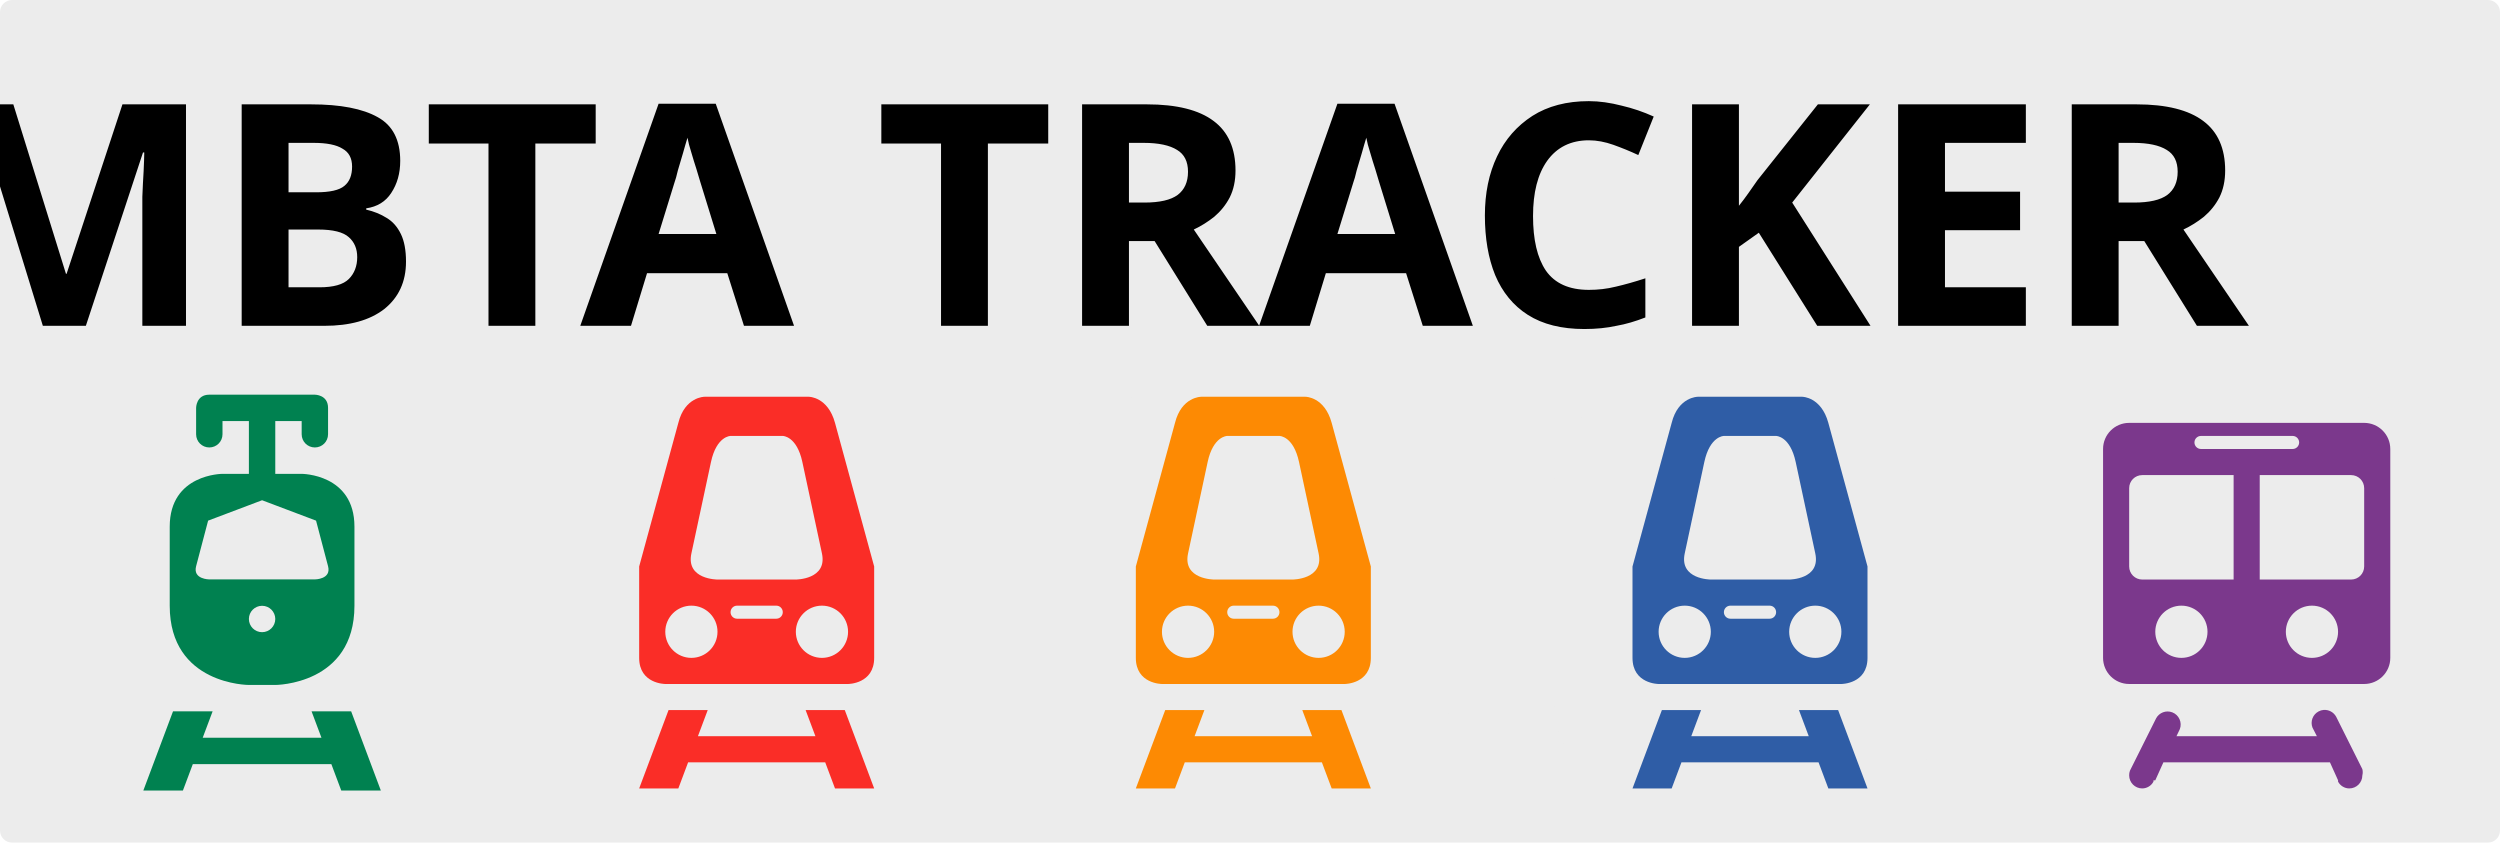
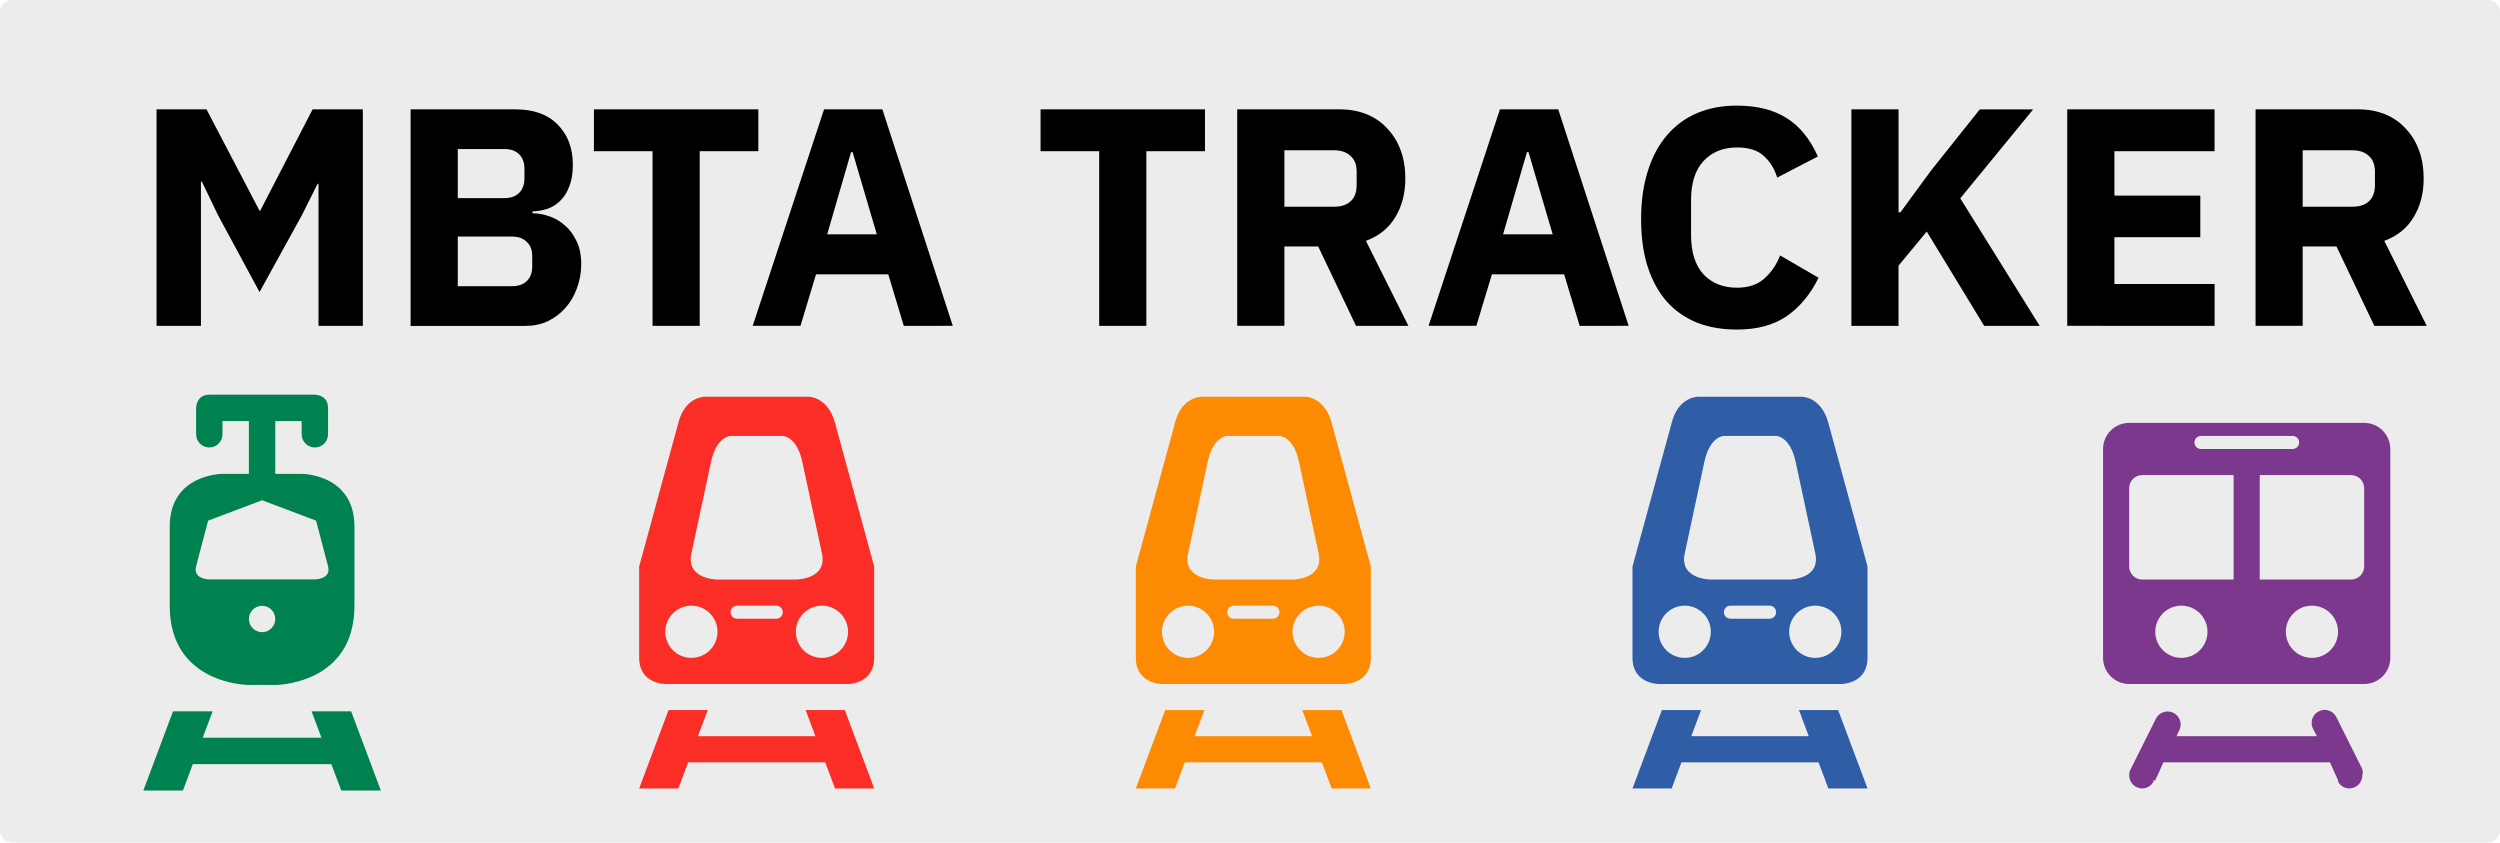
<svg xmlns="http://www.w3.org/2000/svg" width="230" height="77.519" viewBox="0 0 60.854 20.51" version="1.1" id="svg1" xml:space="preserve">
  <defs id="defs1" />
  <g id="layer1" transform="translate(0,0.2939818)">
    <rect style="fill:#ececec;fill-opacity:1;stroke:none;stroke-width:9.421" id="rect2-1" width="60.854" height="20.51" x="0" y="-0.294" ry="0.294" />
-     <text xml:space="preserve" style="font-weight:bold;font-size:7.55px;line-height:6.795px;font-family:'IBM Plex Sans';-inkscape-font-specification:'IBM Plex Sans Bold';text-align:center;text-decoration-color:#000000;writing-mode:lr-tb;direction:ltr;text-anchor:middle;opacity:1;fill:#000000;stroke-width:0.148" x="31.321" y="7.638" id="text1">
-       <tspan id="tspan1" style="font-size:7.55px;line-height:6.795px;fill:#000000;stroke-width:0.148" x="31.321" y="7.638">MBTA TRACKER</tspan>
-     </text>
+     <path d="M 7.753,4.18 H 7.73 L 7.345,4.95 6.318,6.815 5.314,4.957 4.914,4.127 H 4.891 V 7.638 H 3.811 V 2.368 h 1.216 l 1.291,2.469 h 0.015 L 7.609,2.368 H 8.832 V 7.638 H 7.753 Z m 2.242,-1.812 h 2.56 q 0.657,0 1.019,0.37 0.37,0.37 0.37,0.982 0,0.302 -0.083,0.513 -0.075,0.211 -0.211,0.347 -0.128,0.136 -0.31,0.204 -0.174,0.06 -0.378,0.068 v 0.045 q 0.189,0 0.393,0.068 0.211,0.068 0.385,0.219 0.174,0.143 0.287,0.378 0.121,0.234 0.121,0.574 0,0.31 -0.106,0.589 -0.098,0.272 -0.279,0.476 -0.181,0.204 -0.43,0.325 -0.249,0.113 -0.544,0.113 H 9.995 Z m 1.148,4.304 h 1.321 q 0.227,0 0.355,-0.121 Q 12.955,6.422 12.955,6.196 V 5.939 q 0,-0.227 -0.136,-0.347 -0.128,-0.128 -0.355,-0.128 h -1.321 z m 0,-2.144 h 1.14 q 0.227,0 0.355,-0.128 0.128,-0.128 0.128,-0.355 V 3.817 q 0,-0.227 -0.128,-0.355 Q 12.509,3.334 12.283,3.334 H 11.143 Z M 17.032,3.387 V 7.638 H 15.884 V 3.387 H 14.457 V 2.368 h 4.002 V 3.387 Z M 22,7.638 21.622,6.384 H 19.863 l -0.378,1.253 h -1.163 l 1.737,-5.27 h 1.419 l 1.714,5.27 z M 20.754,3.409 h -0.038 l -0.581,2.001 h 1.208 z m 7.15,-0.023 V 7.638 H 26.756 V 3.387 H 25.329 V 2.368 h 4.002 v 1.019 z m 3.36,4.251 H 30.116 V 2.368 h 2.499 q 0.362,0 0.657,0.121 0.294,0.121 0.498,0.347 0.211,0.219 0.325,0.529 0.113,0.31 0.113,0.687 0,0.536 -0.242,0.936 -0.234,0.4 -0.717,0.581 l 1.034,2.069 H 33.008 L 32.087,5.705 H 31.264 Z M 32.472,4.738 q 0.257,0 0.4,-0.128 0.151,-0.136 0.151,-0.393 V 3.885 q 0,-0.257 -0.151,-0.385 -0.143,-0.136 -0.4,-0.136 H 31.264 V 4.738 Z M 38.452,7.638 38.074,6.384 H 36.315 l -0.378,1.253 h -1.163 l 1.737,-5.27 h 1.419 l 1.714,5.27 z M 37.206,3.409 h -0.038 l -0.581,2.001 h 1.208 z m 5.074,4.319 q -0.536,0 -0.966,-0.166 Q 40.883,7.388 40.581,7.056 40.279,6.716 40.113,6.218 39.947,5.712 39.947,5.04 q 0,-0.664 0.166,-1.178 0.166,-0.521 0.468,-0.868 0.302,-0.355 0.732,-0.536 0.43,-0.181 0.966,-0.181 0.732,0 1.208,0.302 0.476,0.294 0.763,0.936 l -0.989,0.513 q -0.106,-0.332 -0.332,-0.529 -0.219,-0.204 -0.649,-0.204 -0.506,0 -0.815,0.332 -0.302,0.325 -0.302,0.951 V 5.425 q 0,0.627 0.302,0.959 0.31,0.325 0.815,0.325 0.423,0 0.672,-0.227 0.257,-0.234 0.378,-0.559 l 0.936,0.544 Q 43.971,7.071 43.488,7.404 43.012,7.728 42.28,7.728 Z M 46.9,5.342 46.213,6.173 V 7.638 H 45.066 V 2.368 h 1.148 v 2.507 h 0.045 l 0.747,-1.019 1.185,-1.487 h 1.299 L 47.716,4.534 49.649,7.638 h -1.351 z m 3.42,2.295 V 2.368 h 3.586 V 3.387 H 51.468 V 4.467 h 2.091 v 1.012 h -2.091 v 1.14 h 2.439 v 1.019 z m 5.731,0 H 54.904 V 2.368 h 2.499 q 0.362,0 0.657,0.121 0.294,0.121 0.498,0.347 0.211,0.219 0.325,0.529 0.113,0.31 0.113,0.687 0,0.536 -0.242,0.936 -0.234,0.4 -0.717,0.581 l 1.034,2.069 H 57.795 L 56.874,5.705 H 56.051 Z M 57.259,4.738 q 0.257,0 0.4,-0.128 0.151,-0.136 0.151,-0.393 V 3.885 q 0,-0.257 -0.151,-0.385 -0.143,-0.136 -0.4,-0.136 H 56.051 V 4.738 Z" id="text1" style="font-weight:bold;font-size:7.55px;line-height:6.795px;font-family:'IBM Plex Sans';-inkscape-font-specification:'IBM Plex Sans Bold';text-align:center;text-anchor:middle;stroke-width:0.148" aria-label="MBTA TRACKER" />
    <g id="g1" transform="matrix(0.6423494,0,0,0.6423494,1.561924,9.313087)">
      <path id="path14245" d="M 5.5,0 C 5,0 5,0.5 5,0.5 v 1 C 5,1.777 5.223,2 5.5,2 5.777,2 6,1.777 6,1.5 V 1 H 7 V 3 H 6 C 6,3 4,3 4,5 v 3 c 0,3 3,3 3,3 h 1 c 0,0 3,0 3,-3 V 5 C 11,3 9,3 9,3 H 8 V 1 H 9 V 1.5 C 9,1.777 9.223,2 9.5,2 9.777,2 10,1.777 10,1.5 v -1 C 10,0 9.5,0 9.5,0 Z M 7.5,4 9.545,4.773 10,6.5 C 10.132,7 9.5,7 9.5,7 h -4 C 5.5,7 4.868,7 5,6.5 L 5.455,4.773 Z m 0,4 C 7.776,8 8,8.224 8,8.5 8,8.776 7.776,9 7.5,9 7.224,9 7,8.776 7,8.5 7,8.224 7.224,8 7.5,8 Z M 4.125,12 3,15 h 1.5 l 0.375,-1 h 5.25 L 10.5,15 H 12 l -1.125,-3 h -1.5 l 0.375,1 h -4.5 l 0.375,-1 z" style="fill:#008150;fill-opacity:1" />
    </g>
    <g id="g2" transform="matrix(0.6355879,0,0,0.6355879,13.65162,9.363799)">
      <path id="path5258" d="m 5.5,0 c 0,0 -0.75,0 -1,1 L 3,6.5 V 10 c 0,1 1,1 1,1 h 7 c 0,0 1,0 1,-1 V 6.5 L 10.5,1 C 10.227,0 9.5,0 9.5,0 Z m 1,1.5 h 2 c 0,0 0.536,0 0.75,1 L 10,6 C 10.215,7.002 9,7 9,7 H 6 C 6,7 4.785,7.002 5,6 L 5.75,2.5 c 0.214,-1 0.75,-1 0.75,-1 z M 5,8 C 5.552,8 6,8.448 6,9 6,9.552 5.552,10 5,10 4.448,10 4,9.552 4,9 4,8.448 4.448,8 5,8 Z m 1.75,0 h 1.5 C 8.389,8 8.5,8.111 8.5,8.25 8.5,8.389 8.389,8.5 8.25,8.5 H 6.75 C 6.612,8.5 6.5,8.389 6.5,8.25 6.5,8.111 6.612,8 6.75,8 Z M 10,8 c 0.552,0 1,0.448 1,1 0,0.552 -0.448,1 -1,1 C 9.448,10 9,9.552 9,9 9,8.448 9.448,8 10,8 Z M 4.125,12 3,15 h 1.5 l 0.375,-1 h 5.25 L 10.5,15 H 12 l -1.125,-3 h -1.5 l 0.375,1 h -4.5 l 0.375,-1 z" style="fill:#fa2d27;fill-opacity:1" />
    </g>
    <g id="g3" transform="matrix(0.6355879,0,0,0.6355879,25.74131,9.363799)">
      <rect style="fill:#ececec;fill-opacity:1;stroke:none;stroke-width:4" id="rect2-8" width="15" height="15" x="0" y="0" ry="3.154" />
      <path id="path5258-3" d="m 5.5,0 c 0,0 -0.75,0 -1,1 L 3,6.5 V 10 c 0,1 1,1 1,1 h 7 c 0,0 1,0 1,-1 V 6.5 L 10.5,1 C 10.227,0 9.5,0 9.5,0 Z m 1,1.5 h 2 c 0,0 0.536,0 0.75,1 L 10,6 C 10.215,7.002 9,7 9,7 H 6 C 6,7 4.785,7.002 5,6 L 5.75,2.5 c 0.214,-1 0.75,-1 0.75,-1 z M 5,8 C 5.552,8 6,8.448 6,9 6,9.552 5.552,10 5,10 4.448,10 4,9.552 4,9 4,8.448 4.448,8 5,8 Z m 1.75,0 h 1.5 C 8.389,8 8.5,8.111 8.5,8.25 8.5,8.389 8.389,8.5 8.25,8.5 H 6.75 C 6.612,8.5 6.5,8.389 6.5,8.25 6.5,8.111 6.612,8 6.75,8 Z M 10,8 c 0.552,0 1,0.448 1,1 0,0.552 -0.448,1 -1,1 C 9.448,10 9,9.552 9,9 9,8.448 9.448,8 10,8 Z M 4.125,12 3,15 h 1.5 l 0.375,-1 h 5.25 L 10.5,15 H 12 l -1.125,-3 h -1.5 l 0.375,1 h -4.5 l 0.375,-1 z" style="fill:#fd8a03;fill-opacity:1" />
    </g>
    <g id="g4" transform="matrix(0.6355879,0,0,0.6355879,37.831,9.363799)">
      <rect style="fill:#ececec;fill-opacity:1;stroke:none;stroke-width:4" id="rect2-5" width="15" height="15" x="0" y="0" ry="3.154" />
      <path id="path5258-8" d="m 5.5,0 c 0,0 -0.75,0 -1,1 L 3,6.5 V 10 c 0,1 1,1 1,1 h 7 c 0,0 1,0 1,-1 V 6.5 L 10.5,1 C 10.227,0 9.5,0 9.5,0 Z m 1,1.5 h 2 c 0,0 0.536,0 0.75,1 L 10,6 C 10.215,7.002 9,7 9,7 H 6 C 6,7 4.785,7.002 5,6 L 5.75,2.5 c 0.214,-1 0.75,-1 0.75,-1 z M 5,8 C 5.552,8 6,8.448 6,9 6,9.552 5.552,10 5,10 4.448,10 4,9.552 4,9 4,8.448 4.448,8 5,8 Z m 1.75,0 h 1.5 C 8.389,8 8.5,8.111 8.5,8.25 8.5,8.389 8.389,8.5 8.25,8.5 H 6.75 C 6.612,8.5 6.5,8.389 6.5,8.25 6.5,8.111 6.612,8 6.75,8 Z M 10,8 c 0.552,0 1,0.448 1,1 0,0.552 -0.448,1 -1,1 C 9.448,10 9,9.552 9,9 9,8.448 9.448,8 10,8 Z M 4.125,12 3,15 h 1.5 l 0.375,-1 h 5.25 L 10.5,15 H 12 l -1.125,-3 h -1.5 l 0.375,1 h -4.5 l 0.375,-1 z" style="fill:#2f5da6;fill-opacity:1" />
    </g>
    <g id="g5" transform="matrix(0.6355879,0,0,0.6355879,49.9207,9.363799)">
      <rect style="fill:#ececec;fill-opacity:1;stroke:none;stroke-width:4" id="rect2-13" width="15" height="15" x="0" y="0" ry="3.154" />
      <path d="M 3,1 C 2.448,1 2,1.448 2,2 v 8 c 0,0.552 0.448,1 1,1 h 9 c 0.552,0 1,-0.448 1,-1 V 2 C 13,1.448 12.552,1 12,1 Z m 2.75,0.5 h 0.01 3.5 c 0.138,0 0.25,0.112 0.25,0.25 0,0.138 -0.112,0.25 -0.25,0.25 H 5.75 C 5.612,2 5.5,1.888 5.5,1.75 5.5,1.612 5.612,1.5 5.75,1.5 Z M 3.5,3 H 7 V 7 H 3.5 C 3.224,7 3,6.776 3,6.5 v -3 C 3,3.224 3.224,3 3.5,3 Z M 8,3 h 3.5 C 11.776,3 12,3.224 12,3.5 v 3 C 12,6.776 11.776,7 11.5,7 H 8 Z M 5,8 C 5.552,8 6,8.448 6,9 6,9.552 5.552,10 5,10 4.448,10 4,9.552 4,9 4,8.448 4.448,8 5,8 Z m 5,0 c 0.552,0 1,0.448 1,1 0,0.552 -0.448,1 -1,1 C 9.448,10 9,9.552 9,9 9,8.448 9.448,8 10,8 Z m 0.445,3.994 c -0.065,0.005 -0.13,0.024 -0.191,0.057 -0.223,0.118 -0.324,0.383 -0.234,0.619 L 10.189,13 H 4.811 l 0.129,-0.27 c 0.098,-0.258 -0.033,-0.547 -0.291,-0.645 -0.236,-0.089 -0.502,0.011 -0.619,0.234 l -1,2 C 3.008,14.378 2.999,14.439 3,14.5 3,14.776 3.224,15 3.5,15 3.68,14.999 3.845,14.899 3.93,14.74 v -0.051 H 4 L 4.311,14 H 10.689 L 11,14.689 v 0.051 c 0.085,0.159 0.249,0.259 0.43,0.26 0.276,0 0.5,-0.224 0.5,-0.5 0.02,-0.079 0.02,-0.161 0,-0.24 l -1,-2 c -0.097,-0.183 -0.29,-0.282 -0.484,-0.266 z" id="path3" style="fill:#7b388c;fill-opacity:1" />
    </g>
  </g>
</svg>
